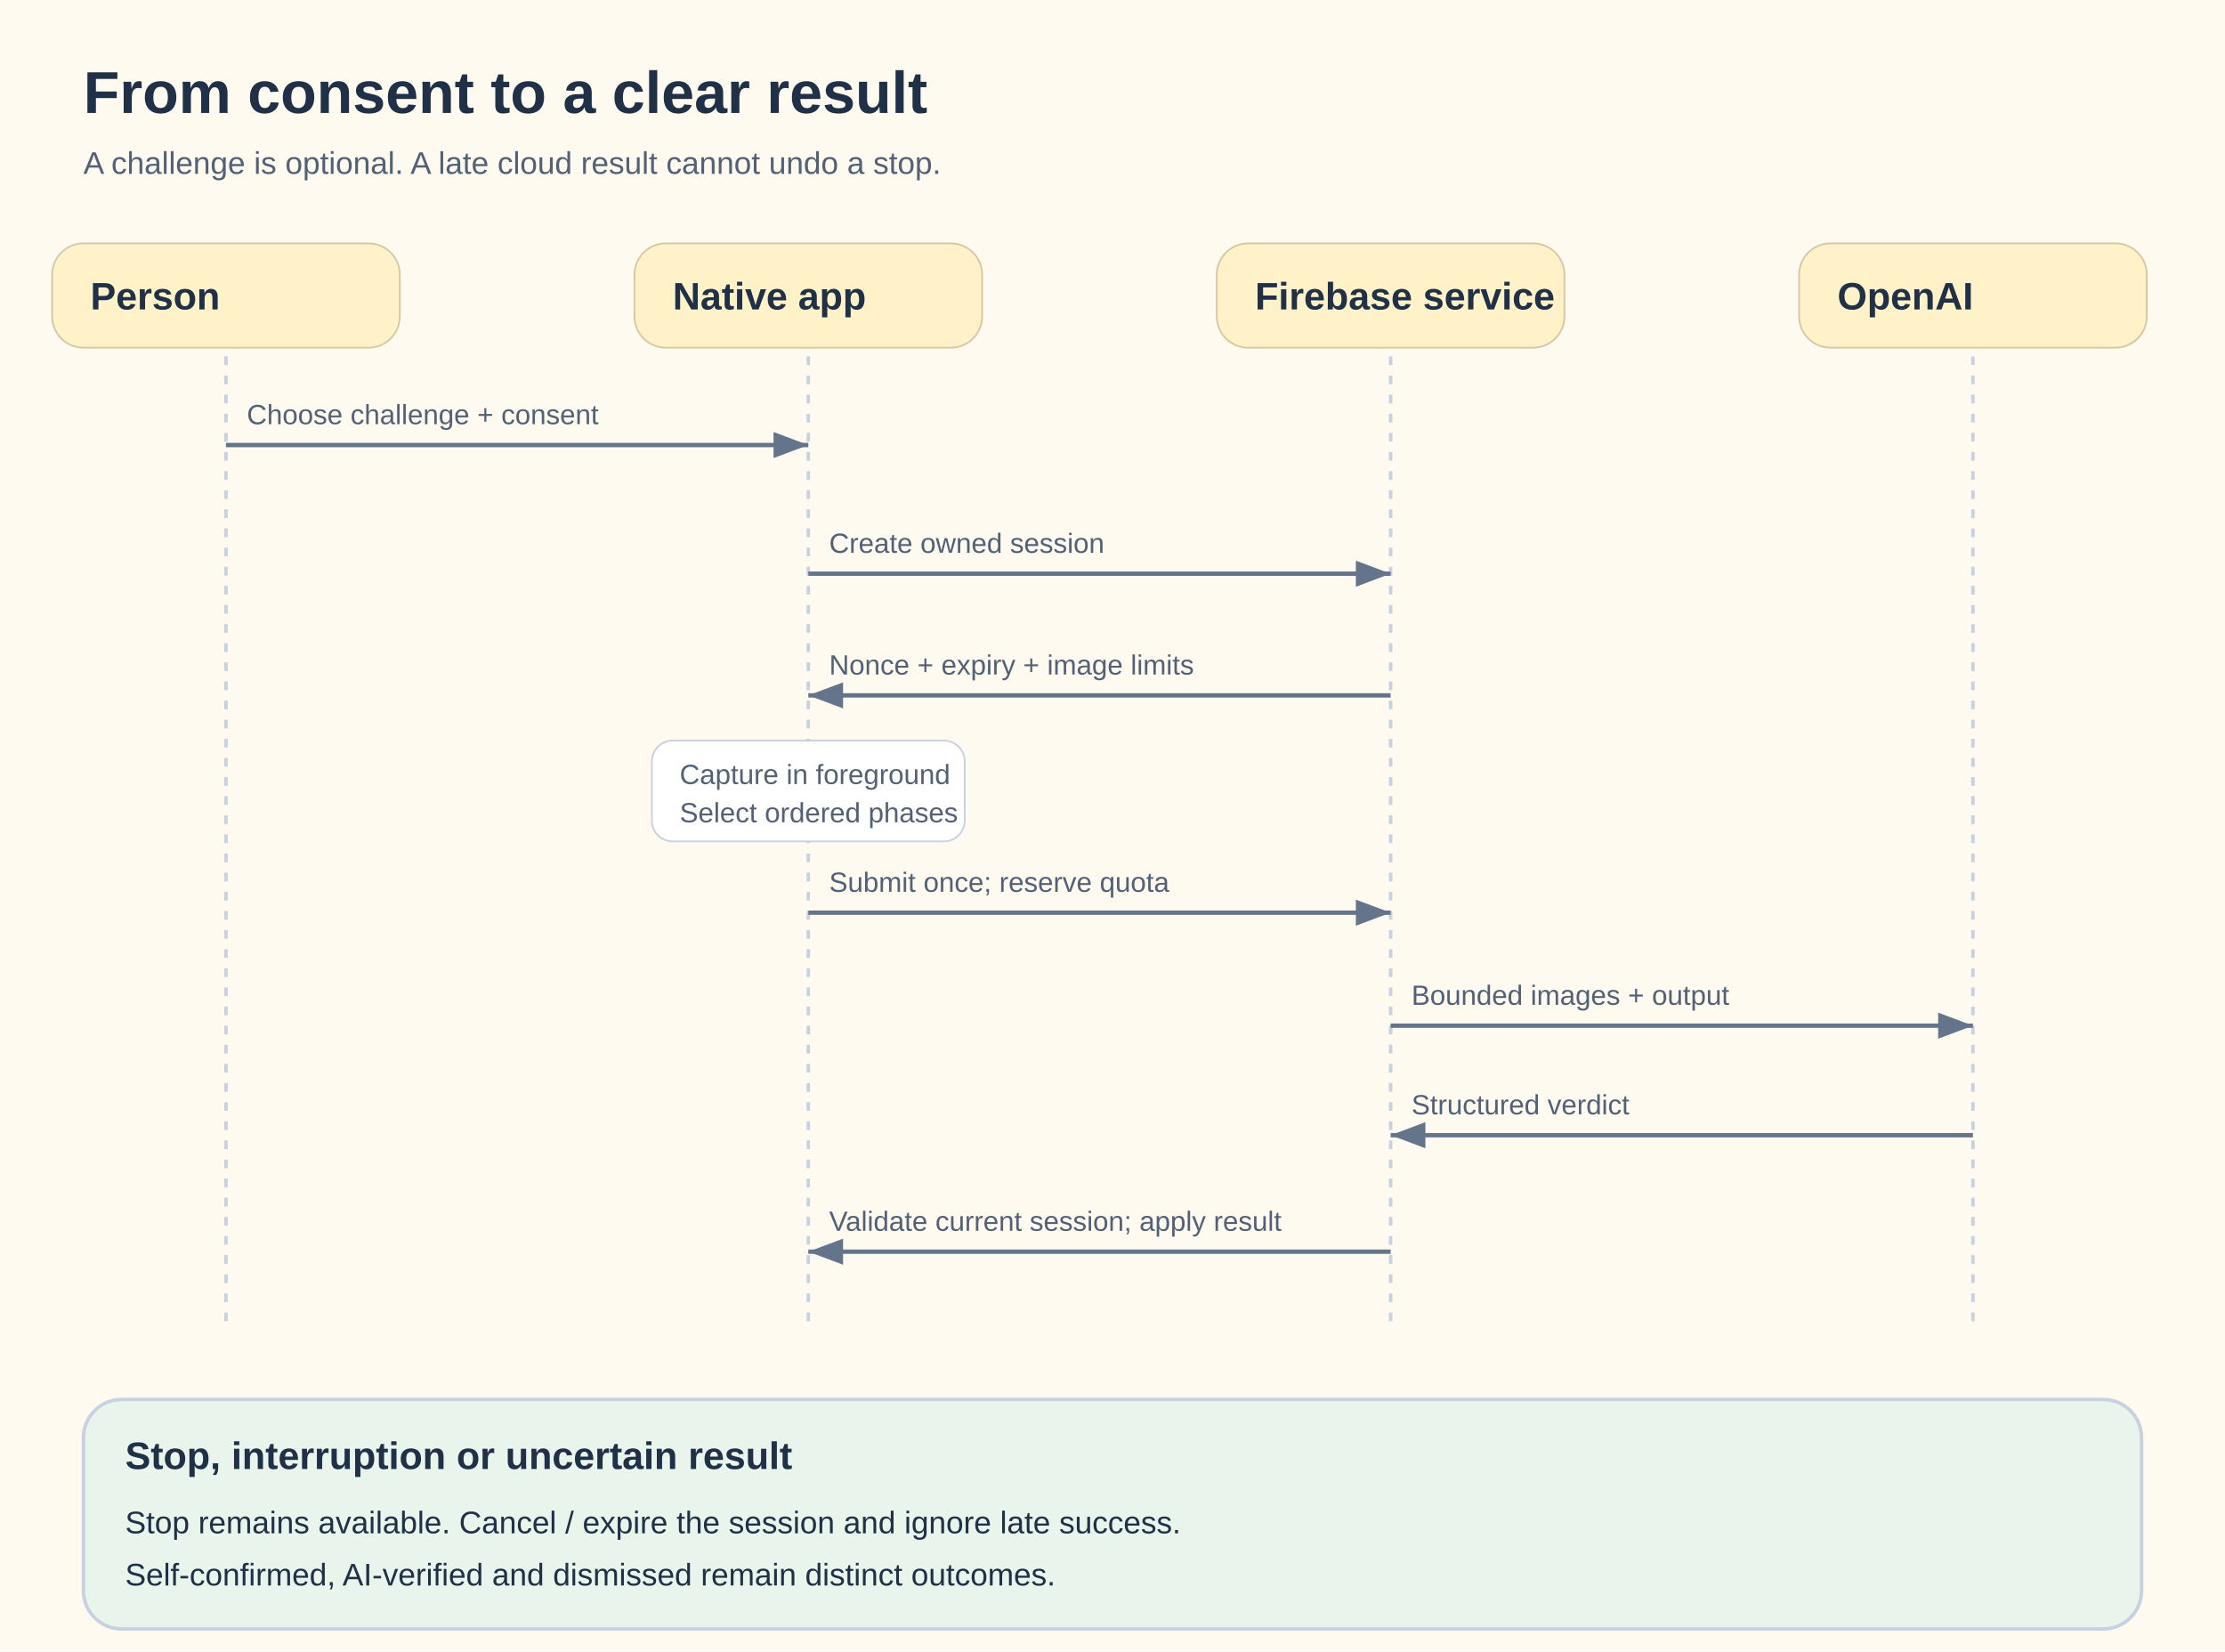
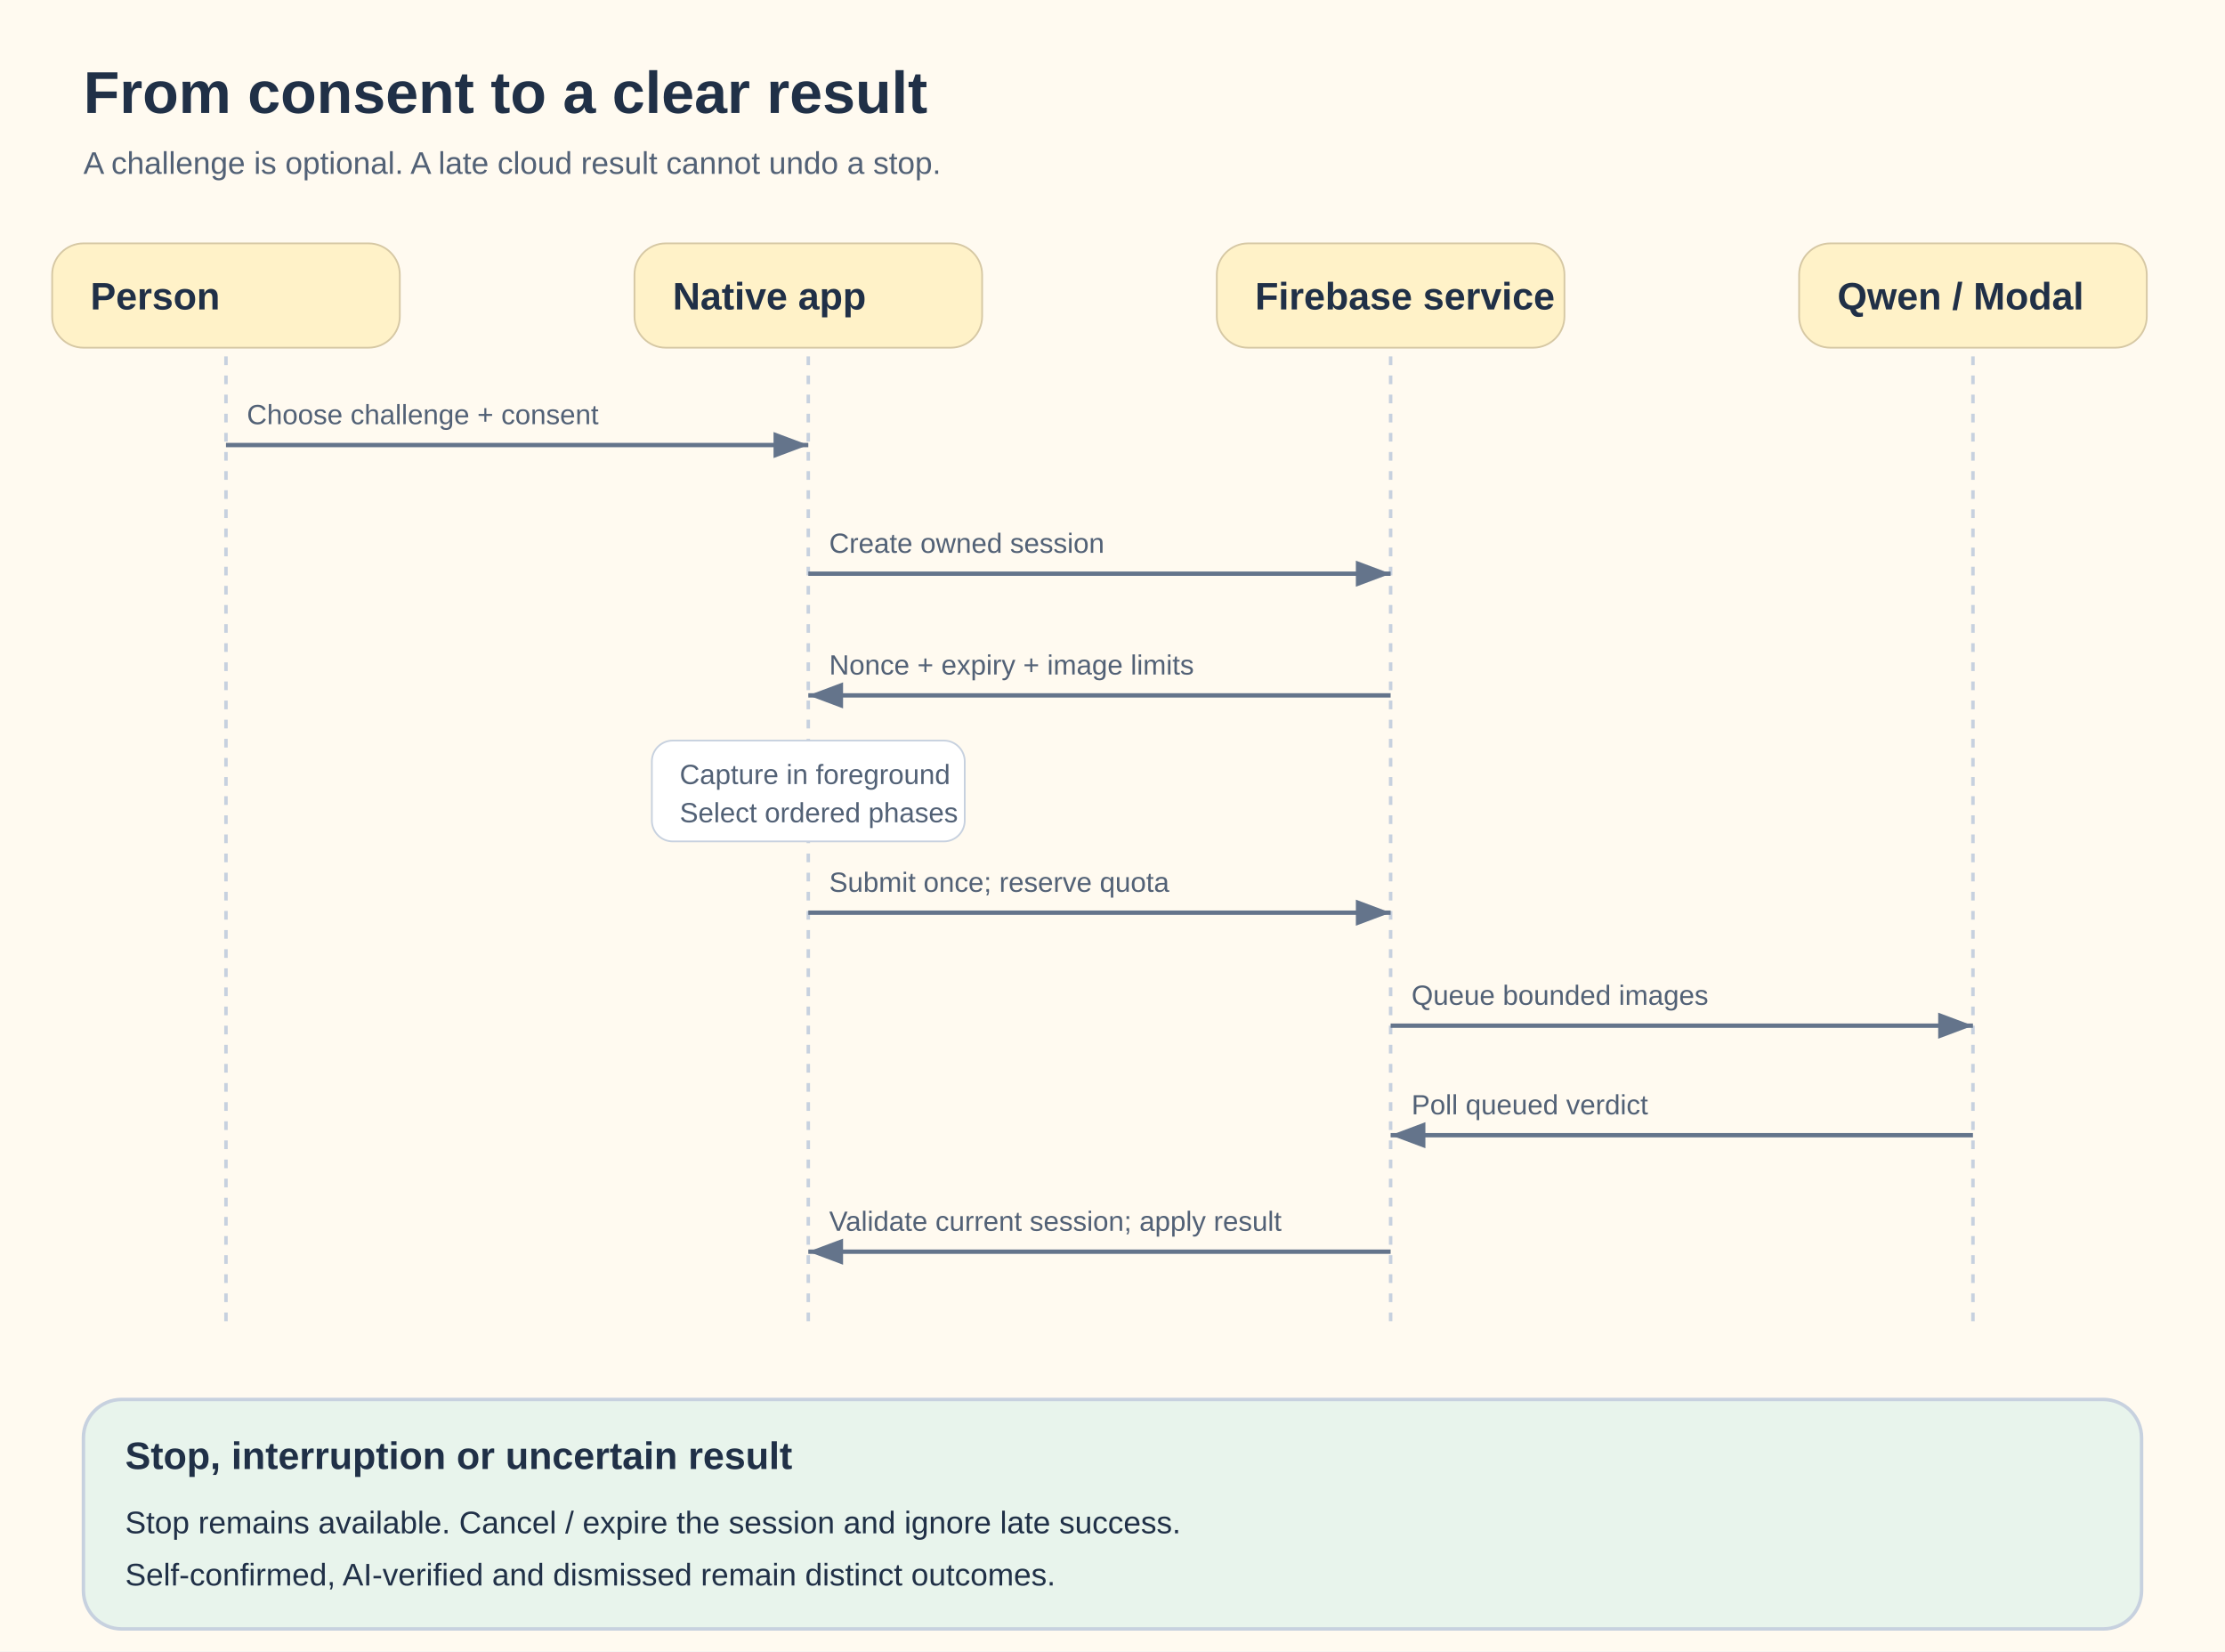
<svg xmlns="http://www.w3.org/2000/svg" width="1280" height="950" viewBox="0 0 1280 950" role="img" aria-labelledby="title desc">
  <style>text{font-family:-apple-system,BlinkMacSystemFont,Arial,sans-serif;fill:#203047}.title{font-size:34px;font-weight:700}.sub{font-size:18px;fill:#526176}.h{font-size:22px;font-weight:700}.b{font-size:18px}.small{font-size:16px;fill:#526176}.edge{fill:none;stroke:#64748b;stroke-width:2.5;marker-end:url(#arrow)}</style>
  <defs>
    <marker id="arrow" markerWidth="10" markerHeight="10" refX="8" refY="3" orient="auto">
      <path d="M0,0 L0,6 L8,3 z" fill="#64748b" />
    </marker>
  </defs>
  <rect width="1280" height="950" fill="#fffaf0" />
  <text x="48" y="65" class="title">From consent to a clear result</text>
  <text x="48" y="100" class="sub">A challenge is optional. A late cloud result cannot undo a stop.</text>
  <rect x="30" y="140" width="200" height="60" rx="18" fill="#fff2c8" stroke="#d6c8a4" />
  <text x="52" y="178" class="h">Person</text>
  <path d="M130 205 V760" fill="none" stroke="#c7d1df" stroke-width="2" stroke-dasharray="5 6" />
  <rect x="365" y="140" width="200" height="60" rx="18" fill="#fff2c8" stroke="#d6c8a4" />
  <text x="387" y="178" class="h">Native app</text>
  <path d="M465 205 V760" fill="none" stroke="#c7d1df" stroke-width="2" stroke-dasharray="5 6" />
  <rect x="700" y="140" width="200" height="60" rx="18" fill="#fff2c8" stroke="#d6c8a4" />
  <text x="722" y="178" class="h">Firebase service</text>
  <path d="M800 205 V760" fill="none" stroke="#c7d1df" stroke-width="2" stroke-dasharray="5 6" />
  <rect x="1035" y="140" width="200" height="60" rx="18" fill="#fff2c8" stroke="#d6c8a4" />
-   <text x="1057" y="178" class="h">OpenAI</text>
+   <text x="1057" y="178" class="h">Qwen / Modal</text>
  <path d="M1135 205 V760" fill="none" stroke="#c7d1df" stroke-width="2" stroke-dasharray="5 6" />
  <path d="M130 256 H465" class="edge" />
  <text x="142" y="244" class="small">Choose challenge + consent</text>
  <path d="M465 330 H800" class="edge" />
  <text x="477" y="318" class="small">Create owned session</text>
  <path d="M800 400 H465" class="edge" />
  <text x="477" y="388" class="small">Nonce + expiry + image limits</text>
  <rect x="375" y="426" width="180" height="58" rx="12" fill="#ffffff" stroke="#c7d1df" />
  <text x="391" y="451" class="small">Capture in foreground</text>
  <text x="391" y="473" class="small">Select ordered phases</text>
  <path d="M465 525 H800" class="edge" />
  <text x="477" y="513" class="small">Submit once; reserve quota</text>
  <path d="M800 590 H1135" class="edge" />
-   <text x="812" y="578" class="small">Bounded images + output</text>
+   <text x="812" y="578" class="small">Queue bounded images</text>
  <path d="M1135 653 H800" class="edge" />
-   <text x="812" y="641" class="small">Structured verdict</text>
+   <text x="812" y="641" class="small">Poll queued verdict</text>
  <path d="M800 720 H465" class="edge" />
  <text x="477" y="708" class="small">Validate current session; apply result</text>
  <rect x="48" y="805" width="1184" height="132" rx="22" fill="#e8f4ec" stroke="#c7d1df" stroke-width="2" />
  <text x="72" y="845" class="h">Stop, interruption or uncertain result</text>
  <text x="72" y="882" class="b">Stop remains available. Cancel / expire the session and ignore late success.</text>
  <text x="72" y="912" class="b">Self-confirmed, AI-verified and dismissed remain distinct outcomes.</text>
</svg>
